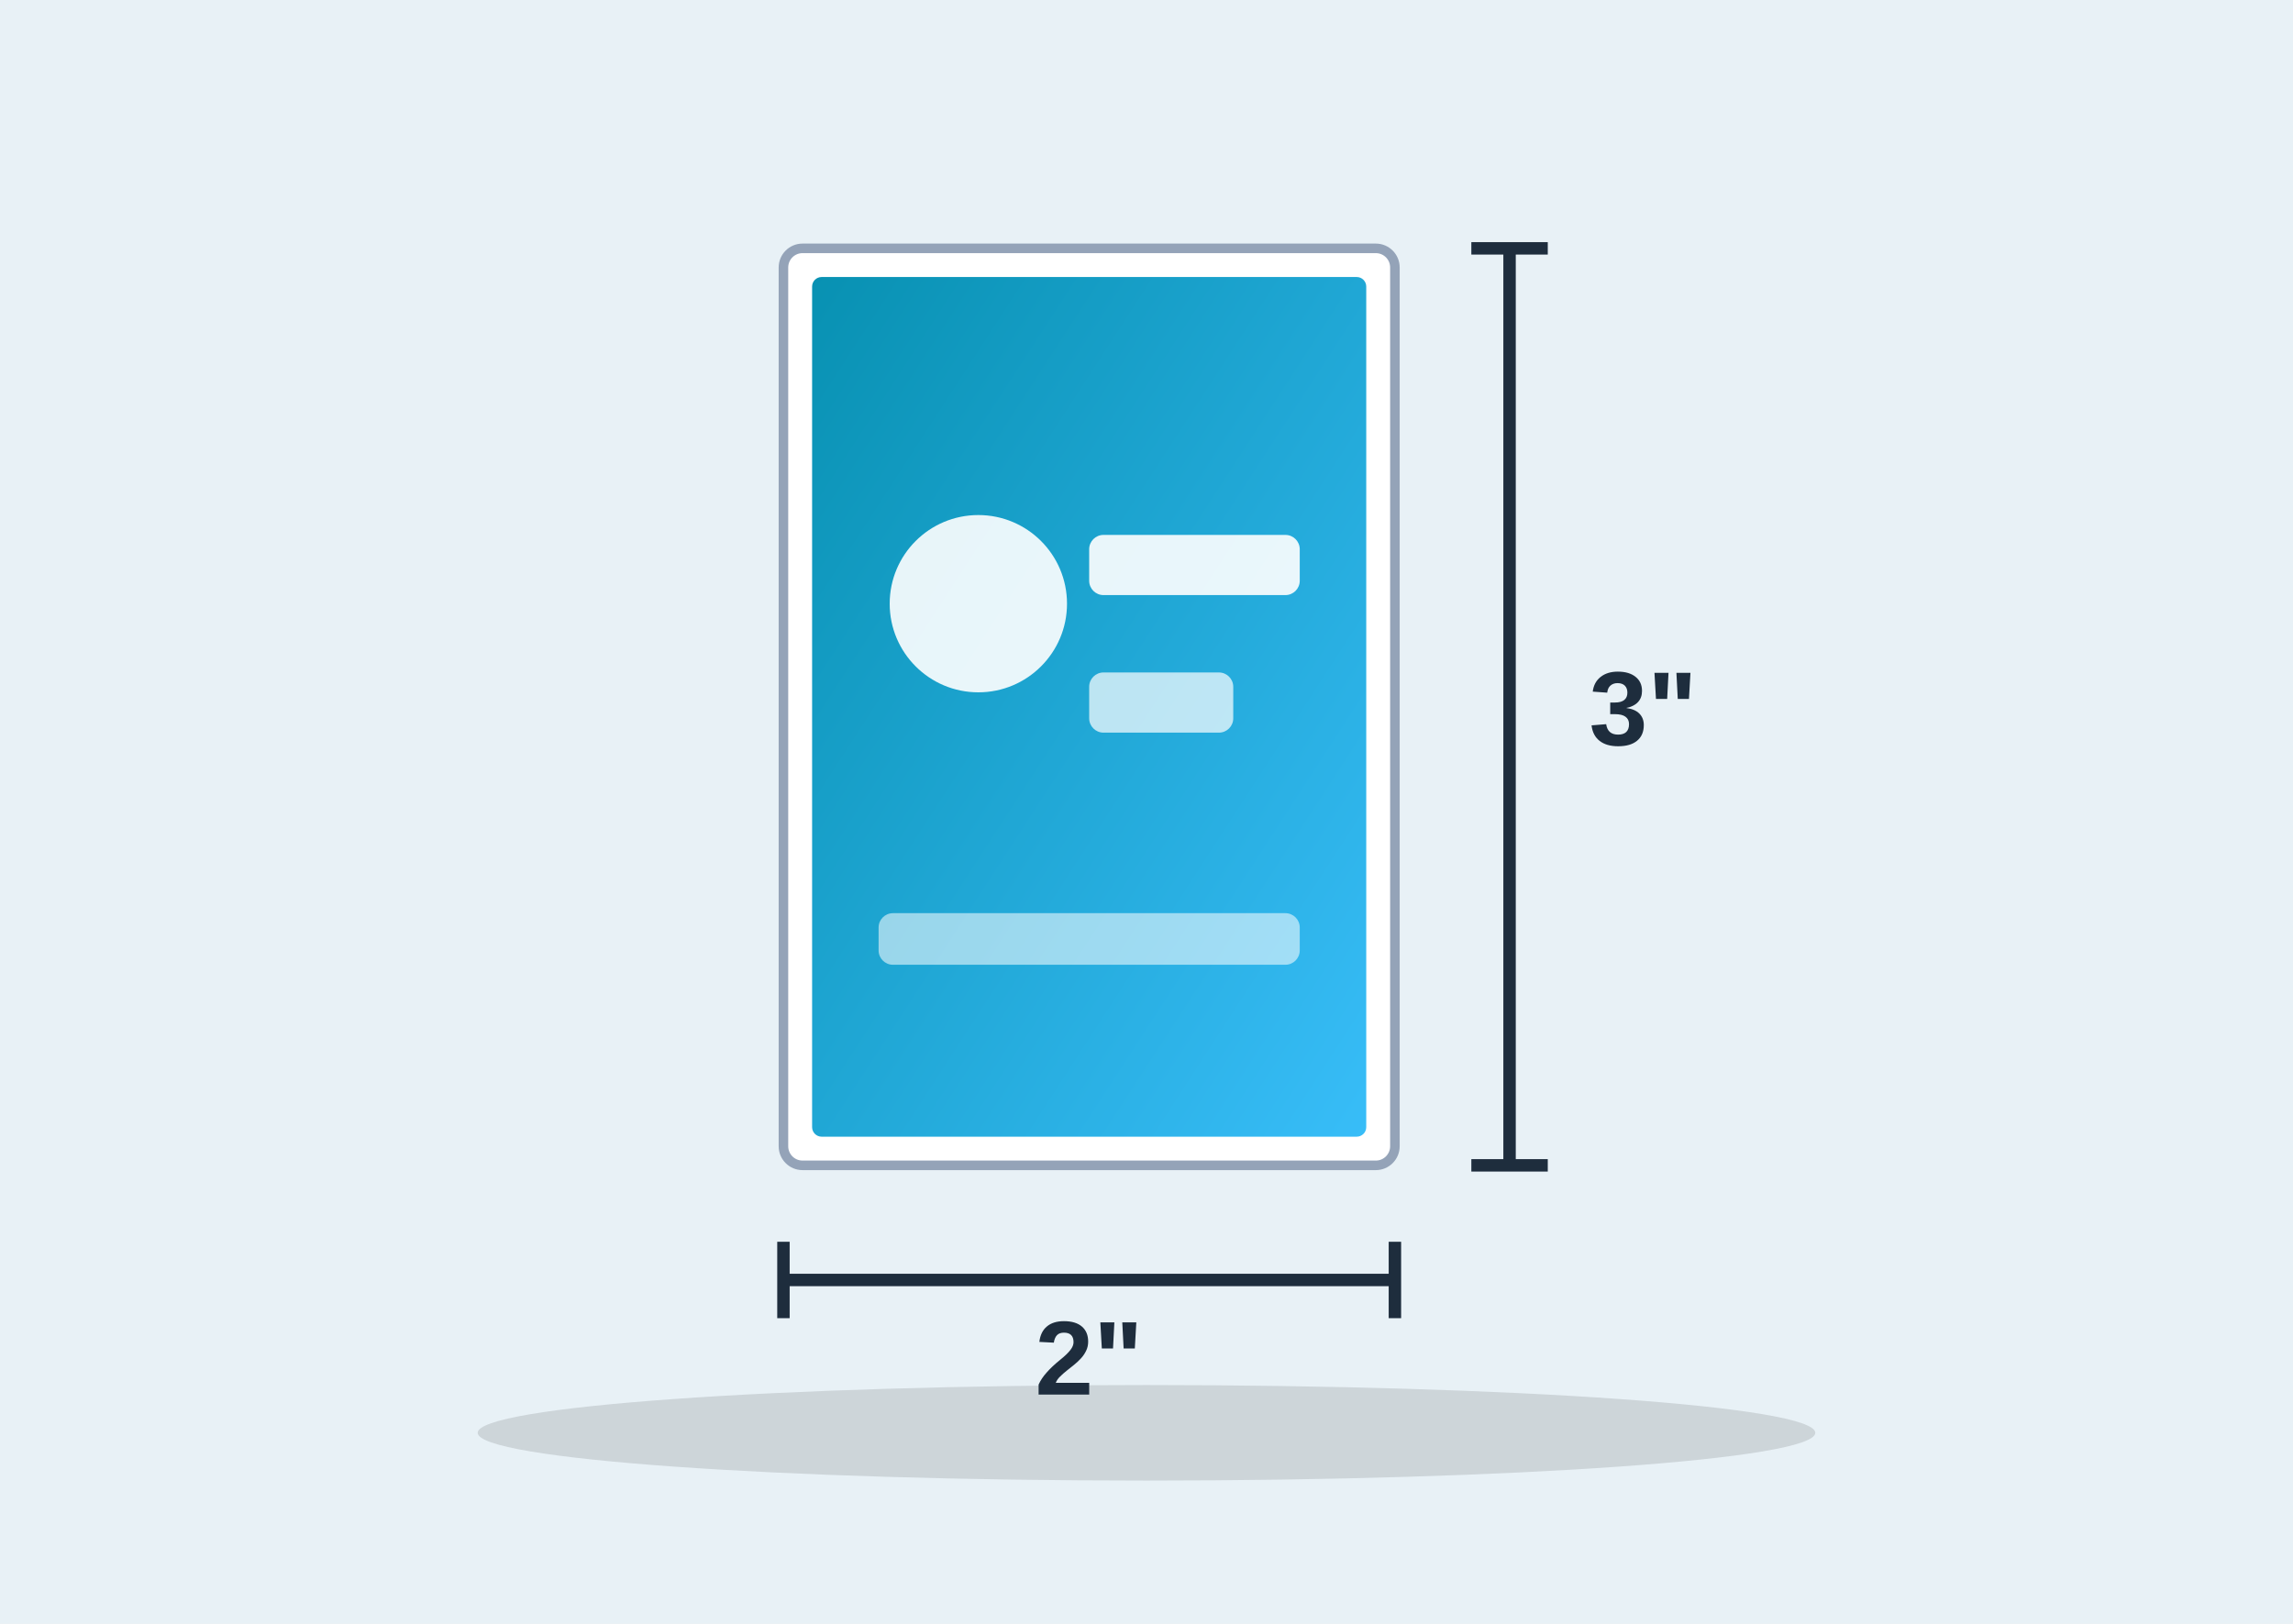
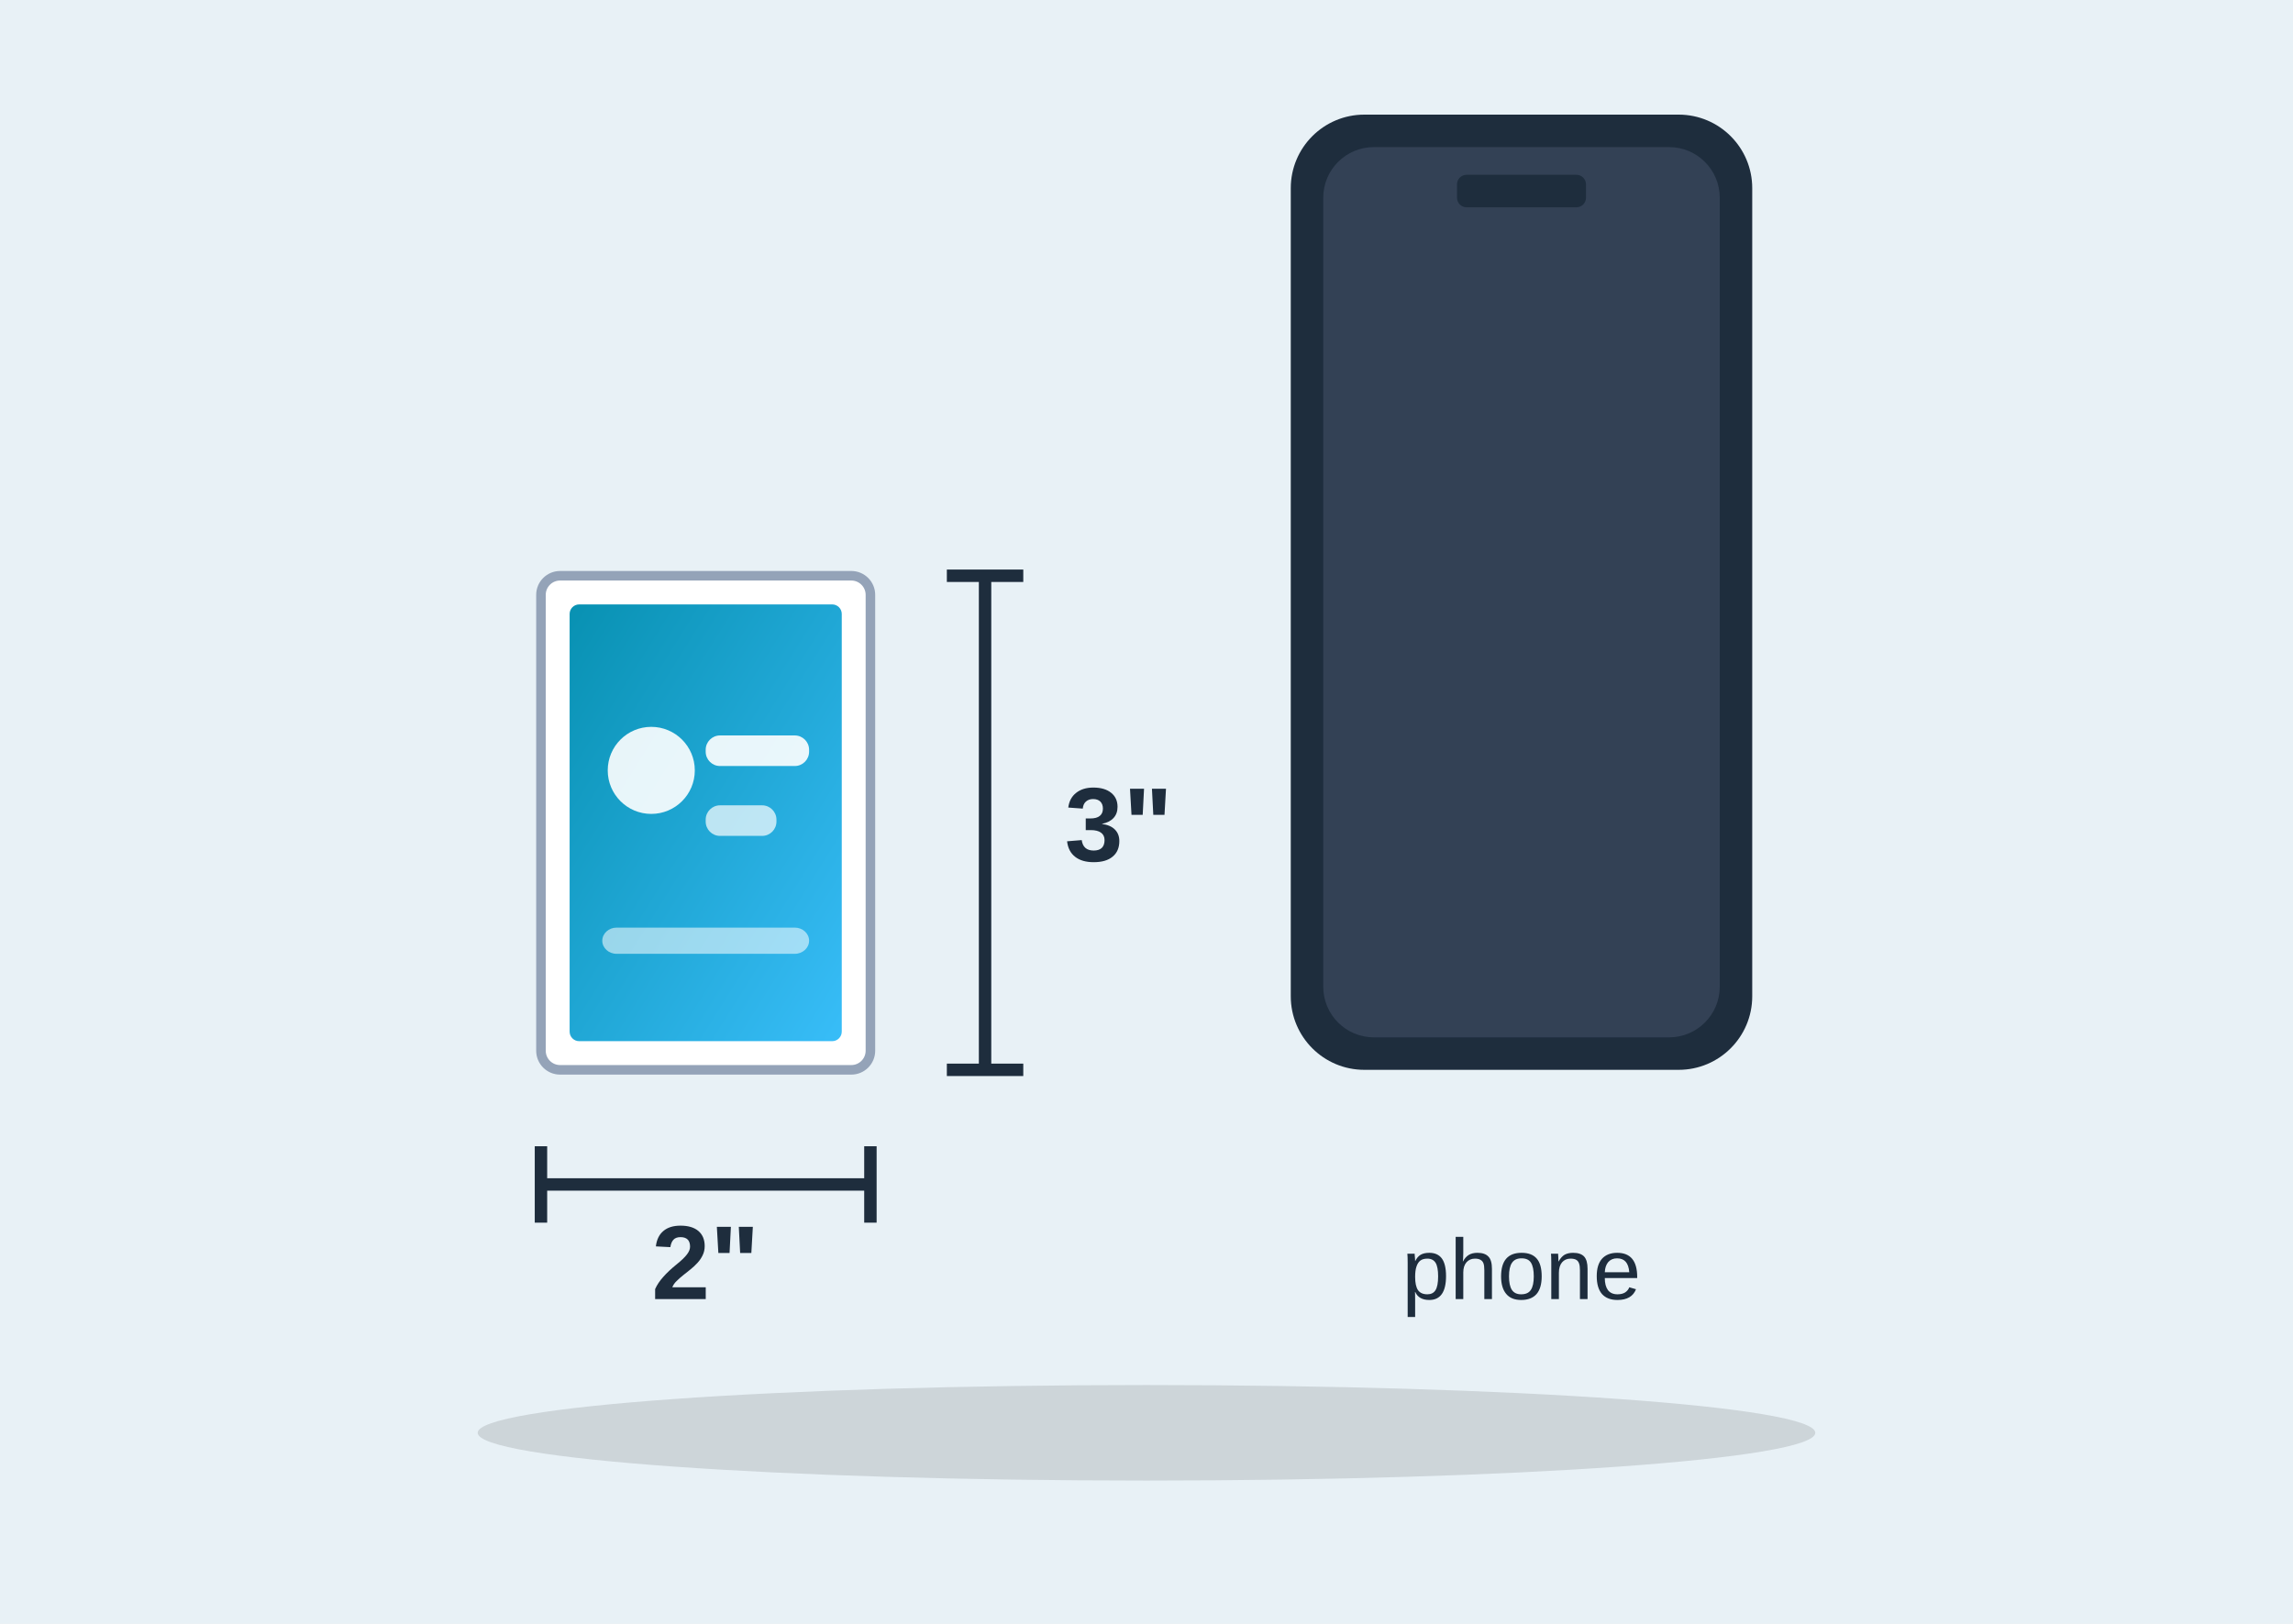
<svg xmlns="http://www.w3.org/2000/svg" viewBox="0 0 240 170" width="240" height="170" role="img" aria-label="2&quot; × 3&quot;">
  <defs>
    <linearGradient id="ga" x1="0" y1="0" x2="1" y2="1">
      <stop offset="0" stop-color="#0891B2" />
      <stop offset="1" stop-color="#38BDF8" />
    </linearGradient>
    <linearGradient id="gb" x1="0" y1="0" x2="1" y2="1">
      <stop offset="0" stop-color="#1E2D3D" />
      <stop offset="1" stop-color="#3B5068" />
    </linearGradient>
    <linearGradient id="gs" x1="0" y1="0" x2="1" y2="0">
      <stop offset="0" stop-color="#fff" stop-opacity="0" />
      <stop offset=".5" stop-color="#fff" stop-opacity=".55" />
      <stop offset="1" stop-color="#fff" stop-opacity="0" />
    </linearGradient>
    <radialGradient id="glow" cx=".5" cy=".5" r=".6">
      <stop offset="0" stop-color="#FFF7C2" />
      <stop offset="1" stop-color="#FFE08A" stop-opacity="0" />
    </radialGradient>
    <pattern id="dots" width="6" height="6" patternUnits="userSpaceOnUse">
      <circle cx="3" cy="3" r="1.4" fill="#fff" fill-opacity=".85" />
    </pattern>
    <pattern id="flute" width="8" height="8" patternUnits="userSpaceOnUse">
      <rect width="8" height="8" fill="#F8FAFC" />
      <path d="M0 4h8" stroke="#CBD5E1" stroke-width="1.2" />
    </pattern>
  </defs>
  <rect width="240" height="170" fill="#E8F1F6" />
  <ellipse cx="120" cy="150" rx="70" ry="5" fill="#000" fill-opacity=".12" />
-   <rect x="82.0" y="26.0" width="64.0" height="96.0" rx="2" fill="#fff" stroke="#94A3B8" />
-   <rect x="85.0" y="29.0" width="58.0" height="90.0" rx="1" fill="url(#ga)" />
-   <circle cx="102.4" cy="63.2" r="9.28" fill="#fff" fill-opacity=".9" />
-   <rect x="114.0" y="56.0" width="22.04" height="6.3" rx="1.5" fill="#fff" fill-opacity=".9" />
-   <rect x="114.0" y="70.4" width="15.08" height="6.3" rx="1.5" fill="#fff" fill-opacity=".7" />
-   <rect x="91.96" y="95.6" width="44.08" height="5.4" rx="1.5" fill="#fff" fill-opacity=".55" />
-   <path d="M82.0 134.0H146.0M82.0 130.0v8M146.0 130.0v8" stroke="#1E2D3D" stroke-width="1.3" />
-   <text x="114.0" y="146.0" text-anchor="middle" font-family="Arial,Helvetica,sans-serif" font-size="11" font-weight="700" fill="#1E2D3D">2"</text>
-   <path d="M158.0 26.0V122.0M154.0 26.0h8M154.0 122.0h8" stroke="#1E2D3D" stroke-width="1.3" />
-   <text x="172.0" y="78.0" text-anchor="middle" font-family="Arial,Helvetica,sans-serif" font-size="11" font-weight="700" fill="#1E2D3D">3"</text>
+   <rect x="56.621" y="60.276" width="34.483" height="51.724" rx="2" fill="#fff" stroke="#94A3B8" />
+   <rect x="59.621" y="63.276" width="28.483" height="45.724" rx="1" fill="url(#ga)" />
+   <circle cx="68.166" cy="80.651" r="4.557" fill="#fff" fill-opacity=".9" />
+   <rect x="73.862" y="76.993" width="10.823" height="3.201" rx="1.5" fill="#fff" fill-opacity=".9" />
+   <rect x="73.862" y="84.309" width="7.406" height="3.201" rx="1.5" fill="#fff" fill-opacity=".7" />
+   <rect x="63.039" y="97.112" width="21.647" height="2.743" rx="1.5" fill="#fff" fill-opacity=".55" />
+   <path d="M56.621 124.0H91.103M56.621 120.0v8M91.103 120.0v8" stroke="#1E2D3D" stroke-width="1.3" />
+   <text x="73.862" y="136.0" text-anchor="middle" font-family="Arial,Helvetica,sans-serif" font-size="11" font-weight="700" fill="#1E2D3D">2"</text>
+   <path d="M103.103 60.276V112.0M99.103 60.276h8M99.103 112.0h8" stroke="#1E2D3D" stroke-width="1.3" />
+   <text x="117.103" y="90.138" text-anchor="middle" font-family="Arial,Helvetica,sans-serif" font-size="11" font-weight="700" fill="#1E2D3D">3"</text>
+   <rect x="135.1" y="12.0" width="48.3" height="100.0" rx="7.7" fill="#1E2D3D" />
+   <rect x="138.5" y="15.4" width="41.5" height="93.2" rx="5.3" fill="#334155" />
+   <rect x="152.5" y="18.3" width="13.5" height="3.4" rx="1" fill="#1E2D3D" />
+   <text x="159.241" y="136" text-anchor="middle" font-family="Arial,Helvetica,sans-serif" font-size="9" font-weight="400" fill="#1E2D3D">phone</text>
</svg>
